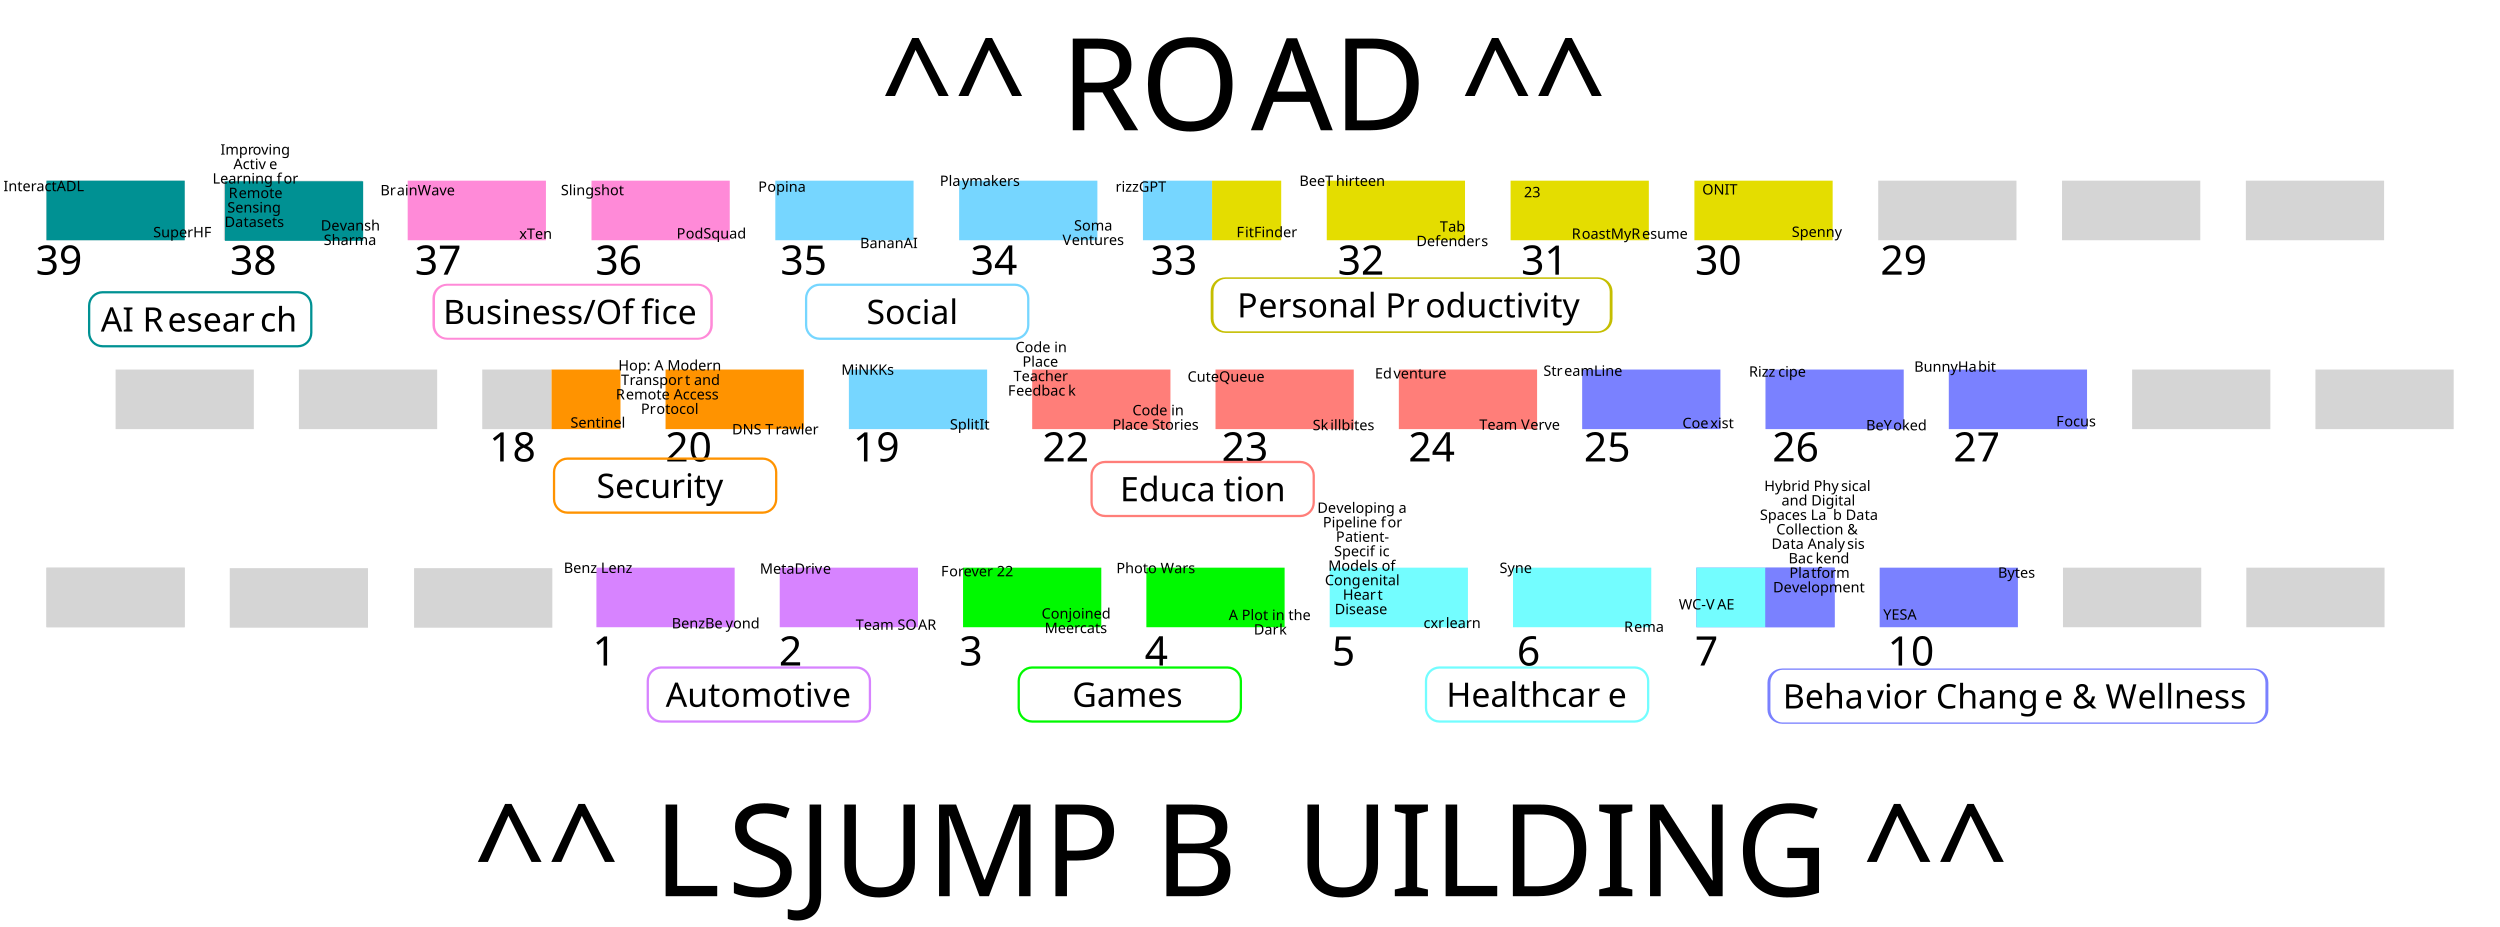
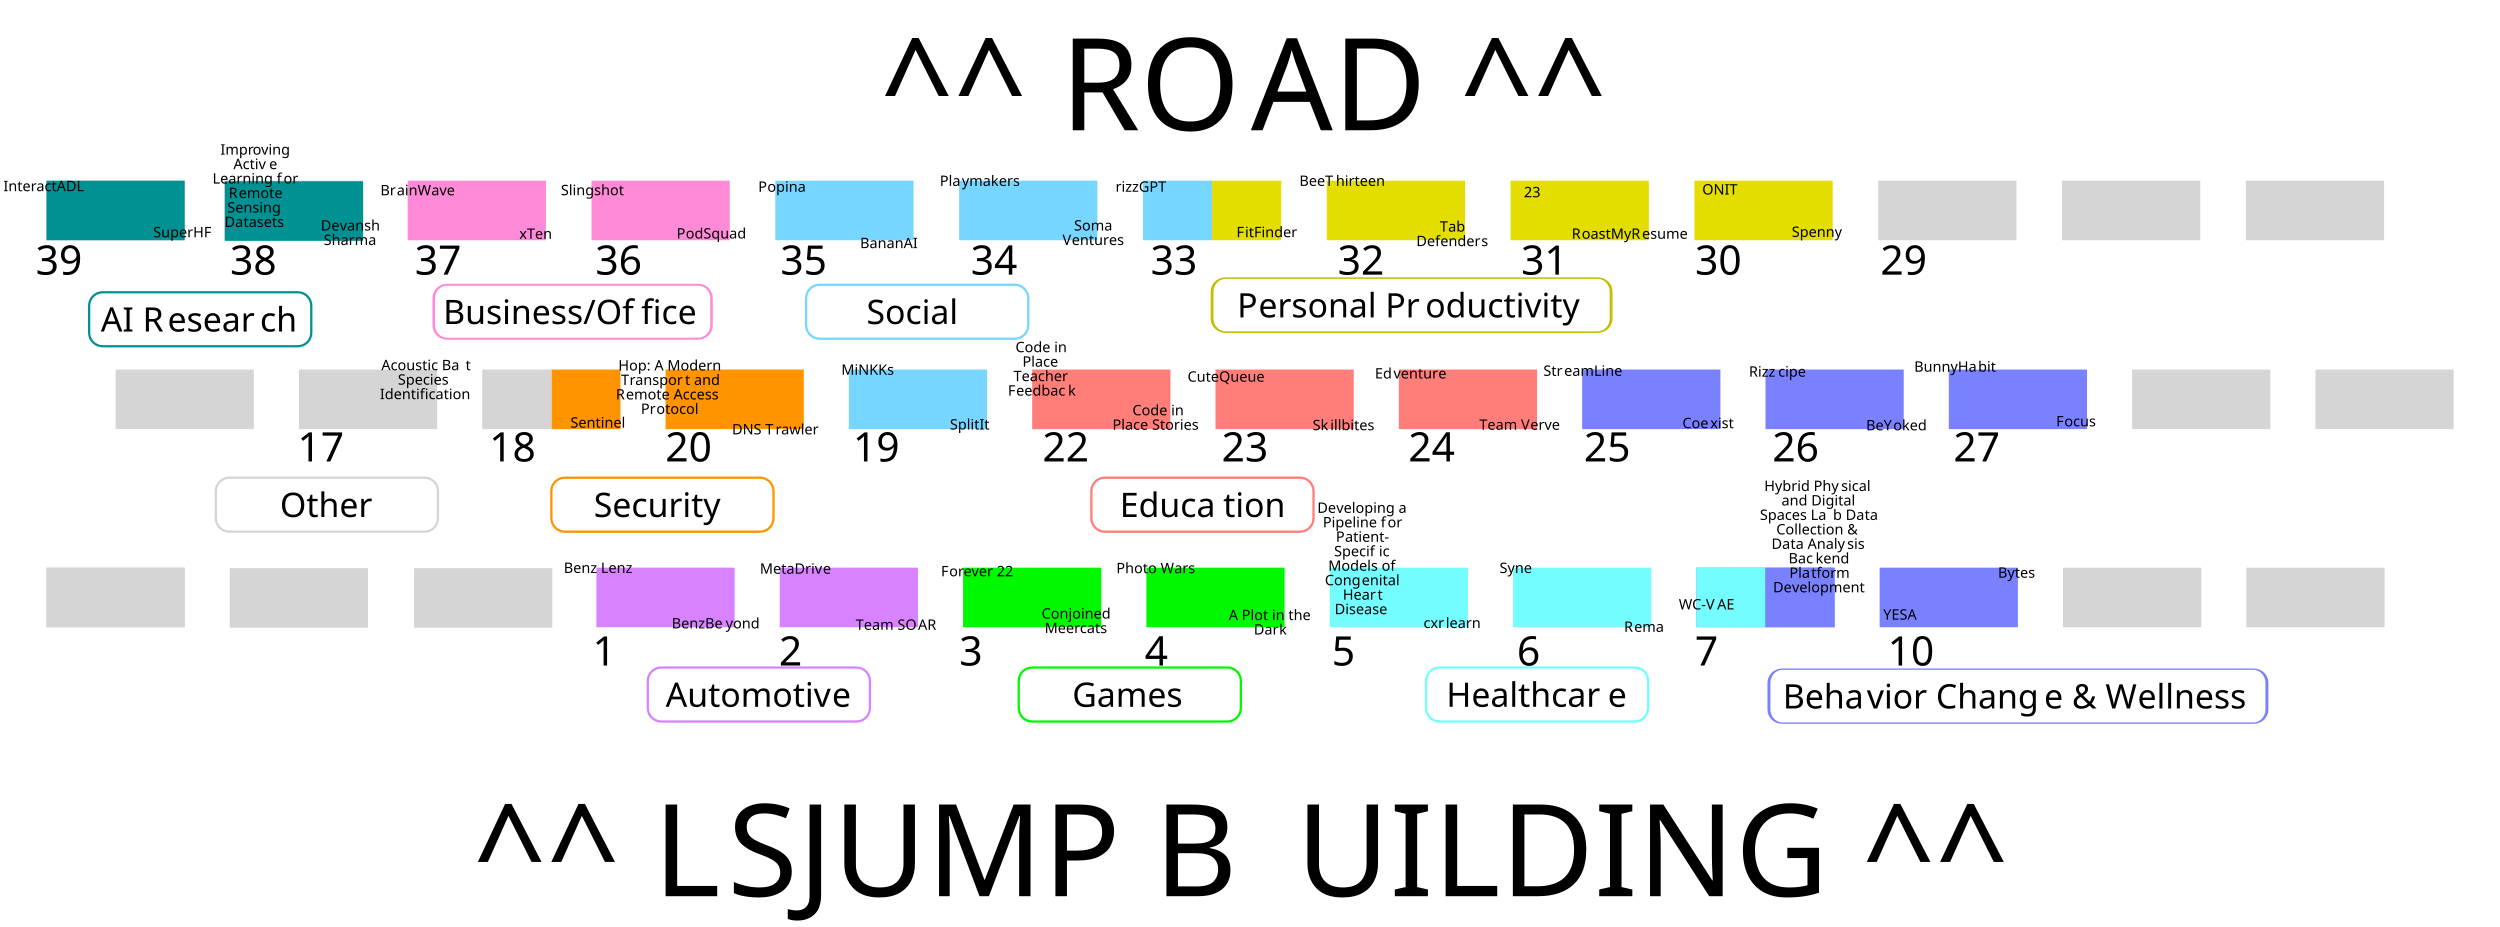
<svg xmlns="http://www.w3.org/2000/svg" width="100%" height="100%" viewBox="0 0 4318 1600" version="1.1" xml:space="preserve" style="fill-rule:evenodd;clip-rule:evenodd;stroke-linecap:round;stroke-linejoin:round;stroke-miterlimit:1.5;">
  <g transform="matrix(1,0,0,1,0.0192315,872.768)">
    <rect x="80.184" y="107.692" width="238.785" height="102.894" style="fill:rgb(213,213,213);" />
  </g>
  <g transform="matrix(1,0,0,1,0.0192315,872.768)">
    <rect x="80.184" y="107.692" width="238.785" height="102.894" style="fill:rgb(213,213,213);" />
  </g>
  <g transform="matrix(1,0,0,1,316.653,873.618)">
    <rect x="80.184" y="107.692" width="238.785" height="102.894" style="fill:rgb(213,213,213);" />
  </g>
  <g transform="matrix(1,0,0,1,635.002,873.618)">
    <rect x="80.184" y="107.692" width="238.785" height="102.894" style="fill:rgb(213,213,213);" />
  </g>
  <g transform="matrix(1,0,0,1,119.464,530.574)">
    <rect x="80.184" y="107.692" width="238.785" height="102.894" style="fill:rgb(213,213,213);" />
  </g>
  <g transform="matrix(1,0,0,1,-0.196716,204.368)">
    <rect x="80.184" y="107.692" width="238.785" height="102.894" style="fill:rgb(213,213,213);" />
  </g>
  <g transform="matrix(1,0,0,1,306.479,204.368)">
    <rect x="80.184" y="107.692" width="238.785" height="102.894" style="fill:rgb(213,213,213);" />
  </g>
  <g transform="matrix(1,0,0,1,623.967,204.368)">
    <rect x="80.184" y="107.692" width="238.785" height="102.894" style="fill:rgb(255,138,216);" />
  </g>
  <g transform="matrix(1,0,0,1,941.456,204.368)">
    <rect x="80.184" y="107.692" width="238.785" height="102.894" style="fill:rgb(255,138,216);" />
  </g>
  <g transform="matrix(1,0,0,1,1258.94,204.368)">
    <rect x="80.184" y="107.692" width="238.785" height="102.894" style="fill:rgb(118,214,255);" />
  </g>
  <g transform="matrix(1,0,0,1,1576.43,204.368)">
    <rect x="80.184" y="107.692" width="238.785" height="102.894" style="fill:rgb(118,214,255);" />
  </g>
  <g transform="matrix(0.5,0,0,1,1934.01,204.368)">
    <rect x="80.184" y="107.692" width="238.785" height="102.894" style="fill:rgb(118,214,255);" />
  </g>
  <g transform="matrix(0.5,0,0,1,2053.41,204.368)">
    <rect x="80.184" y="107.692" width="238.785" height="102.894" style="fill:rgb(228,221,0);" />
  </g>
  <g transform="matrix(1,0,0,1,2211.41,204.368)">
    <rect x="80.184" y="107.692" width="238.785" height="102.894" style="fill:rgb(228,221,0);" />
  </g>
  <g transform="matrix(1,0,0,1,2528.9,204.368)">
    <rect x="80.184" y="107.692" width="238.785" height="102.894" style="fill:rgb(228,221,0);" />
  </g>
  <g transform="matrix(1,0,0,1,2846.39,204.368)">
    <rect x="80.184" y="107.692" width="238.785" height="102.894" style="fill:rgb(228,221,0);" />
  </g>
  <g transform="matrix(1,0,0,1,3163.87,204.368)">
    <rect x="80.184" y="107.692" width="238.785" height="102.894" style="fill:rgb(213,213,213);" />
  </g>
  <g transform="matrix(1,0,0,1,3481.36,204.368)">
    <rect x="80.184" y="107.692" width="238.785" height="102.894" style="fill:rgb(213,213,213);" />
  </g>
  <g transform="matrix(1,0,0,1,3798.85,204.368)">
    <rect x="80.184" y="107.692" width="238.785" height="102.894" style="fill:rgb(213,213,213);" />
  </g>
  <g transform="matrix(1,0,0,1,436.096,530.574)">
    <rect x="80.184" y="107.692" width="238.785" height="102.894" style="fill:rgb(213,213,213);" />
  </g>
  <g transform="matrix(0.5,0,0,1,912.212,530.574)">
    <rect x="80.184" y="107.692" width="238.785" height="102.894" style="fill:rgb(255,147,0);" />
  </g>
  <g transform="matrix(0.5,0,0,1,792.819,530.574)">
    <rect x="80.184" y="107.692" width="238.785" height="102.894" style="fill:rgb(213,213,213);" />
  </g>
  <g transform="matrix(1,0,0,1,1069.36,530.574)">
    <rect x="80.184" y="107.692" width="238.785" height="102.894" style="fill:rgb(255,147,0);" />
  </g>
  <g transform="matrix(1,0,0,1,1385.99,530.574)">
    <rect x="80.184" y="107.692" width="238.785" height="102.894" style="fill:rgb(118,214,255);" />
  </g>
  <g transform="matrix(1,0,0,1,1702.62,530.574)">
    <rect x="80.184" y="107.692" width="238.785" height="102.894" style="fill:rgb(255,126,121);" />
  </g>
  <g transform="matrix(1,0,0,1,2019.25,530.574)">
    <rect x="80.184" y="107.692" width="238.785" height="102.894" style="fill:rgb(255,126,121);" />
  </g>
  <g transform="matrix(1,0,0,1,2335.89,530.574)">
    <rect x="80.184" y="107.692" width="238.785" height="102.894" style="fill:rgb(255,126,121);" />
  </g>
  <g transform="matrix(1,0,0,1,2652.52,530.574)">
    <rect x="80.184" y="107.692" width="238.785" height="102.894" style="fill:rgb(122,129,255);" />
  </g>
  <g transform="matrix(1,0,0,1,2969.15,530.574)">
    <rect x="80.184" y="107.692" width="238.785" height="102.894" style="fill:rgb(122,129,255);" />
  </g>
  <g transform="matrix(1,0,0,1,3285.78,530.574)">
    <rect x="80.184" y="107.692" width="238.785" height="102.894" style="fill:rgb(122,129,255);" />
  </g>
  <g transform="matrix(1,0,0,1,3602.41,530.574)">
    <rect x="80.184" y="107.692" width="238.785" height="102.894" style="fill:rgb(213,213,213);" />
  </g>
  <g transform="matrix(1,0,0,1,3919.04,530.574)">
    <rect x="80.184" y="107.692" width="238.785" height="102.894" style="fill:rgb(213,213,213);" />
  </g>
  <g transform="matrix(1,0,0,1,0.0716065,204.368)">
    <rect x="80.184" y="107.692" width="238.785" height="102.894" style="fill:rgb(0,145,147);" />
  </g>
  <g transform="matrix(1,0,0,1,308.284,205.385)">
    <rect x="80.184" y="107.692" width="238.785" height="102.894" style="fill:rgb(0,145,147);" />
  </g>
  <g transform="matrix(1,0,0,1,949.921,872.768)">
    <rect x="80.184" y="107.692" width="238.785" height="102.894" style="fill:rgb(215,131,255);" />
  </g>
  <g transform="matrix(1,0,0,1,1266.55,872.768)">
    <rect x="80.184" y="107.692" width="238.785" height="102.894" style="fill:rgb(215,131,255);" />
  </g>
  <g transform="matrix(1,0,0,1,1583.19,872.768)">
    <rect x="80.184" y="107.692" width="238.785" height="102.894" style="fill:rgb(0,249,0);" />
  </g>
  <g transform="matrix(1,0,0,1,1899.82,872.768)">
    <rect x="80.184" y="107.692" width="238.785" height="102.894" style="fill:rgb(0,249,0);" />
  </g>
  <g transform="matrix(1,0,0,1,2216.46,872.768)">
    <rect x="80.184" y="107.692" width="238.785" height="102.894" style="fill:rgb(115,253,255);" />
  </g>
  <g transform="matrix(1,0,0,1,2533.09,872.768)">
    <rect x="80.184" y="107.692" width="238.785" height="102.894" style="fill:rgb(115,253,255);" />
  </g>
  <g transform="matrix(1,0,0,1,2849.72,872.768)">
    <rect x="80.184" y="107.692" width="238.785" height="102.894" style="fill:rgb(122,129,255);" />
  </g>
  <g transform="matrix(1,0,0,1,3166.36,872.768)">
    <rect x="80.184" y="107.692" width="238.785" height="102.894" style="fill:rgb(122,129,255);" />
  </g>
  <g transform="matrix(0.5,0,0,1,2889.82,872.768)">
    <rect x="80.184" y="107.692" width="238.785" height="102.894" style="fill:rgb(115,253,255);" />
  </g>
  <g transform="matrix(0.5,0,0,1,3009.21,872.768)">
    <rect x="80.184" y="107.692" width="238.785" height="102.894" style="fill:rgb(122,129,255);" />
  </g>
  <g transform="matrix(1,0,0,1,3482.99,872.768)">
    <rect x="80.184" y="107.692" width="238.785" height="102.894" style="fill:rgb(213,213,213);" />
  </g>
  <g transform="matrix(1,0,0,1,3799.63,872.768)">
    <rect x="80.184" y="107.692" width="238.785" height="102.894" style="fill:rgb(213,213,213);" />
  </g>
  <g transform="matrix(1,0,0,1,639.115,855.743)">
    <g transform="matrix(70.3158,0,0,70.3158,426.262,293.732)">
        </g>
    <text x="384.478px" y="293.732px" style="font-family:'ArialRoundedMTBold', 'Arial Rounded MT Bold', sans-serif;font-size:70.316px;">1</text>
  </g>
  <g transform="matrix(1,0,0,1,960.898,855.743)">
    <g transform="matrix(70.3158,0,0,70.3158,426.262,293.732)">
        </g>
    <text x="384.478px" y="293.732px" style="font-family:'ArialRoundedMTBold', 'Arial Rounded MT Bold', sans-serif;font-size:70.316px;">2</text>
  </g>
  <g transform="matrix(1,0,0,1,1272.39,855.743)">
    <g transform="matrix(70.3158,0,0,70.3158,426.262,293.732)">
        </g>
    <text x="384.478px" y="293.732px" style="font-family:'ArialRoundedMTBold', 'Arial Rounded MT Bold', sans-serif;font-size:70.316px;">3</text>
  </g>
  <g transform="matrix(1,0,0,1,1592.62,855.743)">
    <g transform="matrix(70.3158,0,0,70.3158,426.262,293.732)">
        </g>
    <text x="384.478px" y="293.732px" style="font-family:'ArialRoundedMTBold', 'Arial Rounded MT Bold', sans-serif;font-size:70.316px;">4</text>
  </g>
  <g transform="matrix(1,0,0,1,1915.85,855.743)">
    <g transform="matrix(70.3158,0,0,70.3158,426.262,293.732)">
        </g>
    <text x="384.478px" y="293.732px" style="font-family:'ArialRoundedMTBold', 'Arial Rounded MT Bold', sans-serif;font-size:70.316px;">5</text>
  </g>
  <g transform="matrix(1,0,0,1,2235.55,855.743)">
    <g transform="matrix(70.3158,0,0,70.3158,426.262,293.732)">
        </g>
    <text x="384.478px" y="293.732px" style="font-family:'ArialRoundedMTBold', 'Arial Rounded MT Bold', sans-serif;font-size:70.316px;">6</text>
  </g>
  <g transform="matrix(1,0,0,1,2542.94,855.743)">
    <g transform="matrix(70.3158,0,0,70.3158,426.262,293.732)">
        </g>
    <text x="384.478px" y="293.732px" style="font-family:'ArialRoundedMTBold', 'Arial Rounded MT Bold', sans-serif;font-size:70.316px;">7</text>
  </g>
  <g transform="matrix(1,0,0,1,2875.85,855.743)">
    <g transform="matrix(70.3158,0,0,70.3158,468.046,293.732)">
        </g>
    <text x="384.478px" y="293.732px" style="font-family:'ArialRoundedMTBold', 'Arial Rounded MT Bold', sans-serif;font-size:70.316px;">10</text>
  </g>
  <g transform="matrix(1,0,0,1,2989.41,503.329)">
    <g transform="matrix(70.3158,0,0,70.3158,468.046,293.732)">
        </g>
    <text x="384.478px" y="293.732px" style="font-family:'ArialRoundedMTBold', 'Arial Rounded MT Bold', sans-serif;font-size:70.316px;">27</text>
  </g>
  <g transform="matrix(1,0,0,1,2676.7,503.329)">
    <g transform="matrix(70.3158,0,0,70.3158,468.046,293.732)">
        </g>
    <text x="384.478px" y="293.732px" style="font-family:'ArialRoundedMTBold', 'Arial Rounded MT Bold', sans-serif;font-size:70.316px;">26</text>
  </g>
  <g transform="matrix(1,0,0,1,2351.26,503.329)">
    <g transform="matrix(70.3158,0,0,70.3158,468.046,293.732)">
        </g>
    <text x="384.478px" y="293.732px" style="font-family:'ArialRoundedMTBold', 'Arial Rounded MT Bold', sans-serif;font-size:70.316px;">25</text>
  </g>
  <g transform="matrix(1,0,0,1,2048.05,503.329)">
    <g transform="matrix(70.3158,0,0,70.3158,468.046,293.732)">
        </g>
    <text x="384.478px" y="293.732px" style="font-family:'ArialRoundedMTBold', 'Arial Rounded MT Bold', sans-serif;font-size:70.316px;">24</text>
  </g>
  <g transform="matrix(1,0,0,1,1725.52,503.329)">
    <g transform="matrix(70.3158,0,0,70.3158,468.046,293.732)">
        </g>
    <text x="384.478px" y="293.732px" style="font-family:'ArialRoundedMTBold', 'Arial Rounded MT Bold', sans-serif;font-size:70.316px;">23</text>
  </g>
  <g transform="matrix(1,0,0,1,1416.05,503.329)">
    <g transform="matrix(70.3158,0,0,70.3158,468.046,293.732)">
        </g>
    <text x="384.478px" y="293.732px" style="font-family:'ArialRoundedMTBold', 'Arial Rounded MT Bold', sans-serif;font-size:70.316px;">22</text>
  </g>
  <g transform="matrix(1,0,0,1,1088.82,503.329)">
    <g transform="matrix(70.3158,0,0,70.3158,468.046,293.732)">
        </g>
    <text x="384.478px" y="293.732px" style="font-family:'ArialRoundedMTBold', 'Arial Rounded MT Bold', sans-serif;font-size:70.316px;">19</text>
  </g>
  <g transform="matrix(1,0,0,1,764.664,503.329)">
    <g transform="matrix(70.3158,0,0,70.3158,468.046,293.732)">
        </g>
    <text x="384.478px" y="293.732px" style="font-family:'ArialRoundedMTBold', 'Arial Rounded MT Bold', sans-serif;font-size:70.316px;">20</text>
  </g>
  <g transform="matrix(1,0,0,1,460.52,503.329)">
    <g transform="matrix(70.3158,0,0,70.3158,468.046,293.732)">
        </g>
    <text x="384.478px" y="293.732px" style="font-family:'ArialRoundedMTBold', 'Arial Rounded MT Bold', sans-serif;font-size:70.316px;">18</text>
+   </g>
+   <g transform="matrix(1,0,0,1,129.41,503.329)">
+     <g transform="matrix(70.3158,0,0,70.3158,468.046,293.732)">
+         </g>
+     <text x="384.478px" y="293.732px" style="font-family:'ArialRoundedMTBold', 'Arial Rounded MT Bold', sans-serif;font-size:70.316px;">17</text>
  </g>
  <g transform="matrix(1,0,0,1,332.006,180.624)">
    <g transform="matrix(70.3158,0,0,70.3158,468.046,293.732)">
        </g>
    <text x="384.478px" y="293.732px" style="font-family:'ArialRoundedMTBold', 'Arial Rounded MT Bold', sans-serif;font-size:70.316px;">37</text>
  </g>
  <g transform="matrix(1,0,0,1,12.8887,180.624)">
    <g transform="matrix(70.3158,0,0,70.3158,468.046,293.732)">
        </g>
    <text x="384.478px" y="293.732px" style="font-family:'ArialRoundedMTBold', 'Arial Rounded MT Bold', sans-serif;font-size:70.316px;">38</text>
  </g>
  <g transform="matrix(1,0,0,1,-322.852,180.624)">
    <g transform="matrix(70.3158,0,0,70.3158,468.046,293.732)">
        </g>
    <text x="384.478px" y="293.732px" style="font-family:'ArialRoundedMTBold', 'Arial Rounded MT Bold', sans-serif;font-size:70.316px;">39</text>
  </g>
  <g transform="matrix(1,0,0,1,643.875,180.624)">
    <g transform="matrix(70.3158,0,0,70.3158,468.046,293.732)">
        </g>
    <text x="384.478px" y="293.732px" style="font-family:'ArialRoundedMTBold', 'Arial Rounded MT Bold', sans-serif;font-size:70.316px;">36</text>
  </g>
  <g transform="matrix(1,0,0,1,963.383,180.624)">
    <g transform="matrix(70.3158,0,0,70.3158,468.046,293.732)">
        </g>
    <text x="384.478px" y="293.732px" style="font-family:'ArialRoundedMTBold', 'Arial Rounded MT Bold', sans-serif;font-size:70.316px;">35</text>
  </g>
  <g transform="matrix(1,0,0,1,1292.23,180.624)">
    <g transform="matrix(70.3158,0,0,70.3158,468.046,293.732)">
        </g>
    <text x="384.478px" y="293.732px" style="font-family:'ArialRoundedMTBold', 'Arial Rounded MT Bold', sans-serif;font-size:70.316px;">34</text>
  </g>
  <g transform="matrix(1,0,0,1,1602.92,180.624)">
    <g transform="matrix(70.3158,0,0,70.3158,468.046,293.732)">
        </g>
    <text x="384.478px" y="293.732px" style="font-family:'ArialRoundedMTBold', 'Arial Rounded MT Bold', sans-serif;font-size:70.316px;">33</text>
  </g>
  <g transform="matrix(1,0,0,1,1925.99,180.624)">
    <g transform="matrix(70.3158,0,0,70.3158,468.046,293.732)">
        </g>
    <text x="384.478px" y="293.732px" style="font-family:'ArialRoundedMTBold', 'Arial Rounded MT Bold', sans-serif;font-size:70.316px;">32</text>
  </g>
  <g transform="matrix(1,0,0,1,2242.82,180.624)">
    <g transform="matrix(70.3158,0,0,70.3158,468.046,293.732)">
        </g>
    <text x="384.478px" y="293.732px" style="font-family:'ArialRoundedMTBold', 'Arial Rounded MT Bold', sans-serif;font-size:70.316px;">31</text>
  </g>
  <g transform="matrix(1,0,0,1,2543.24,180.624)">
    <g transform="matrix(70.3158,0,0,70.3158,468.046,293.732)">
        </g>
    <text x="384.478px" y="293.732px" style="font-family:'ArialRoundedMTBold', 'Arial Rounded MT Bold', sans-serif;font-size:70.316px;">30</text>
  </g>
  <g transform="matrix(1,0,0,1,2863.38,180.624)">
    <g transform="matrix(70.3158,0,0,70.3158,468.046,293.732)">
        </g>
    <text x="384.478px" y="293.732px" style="font-family:'ArialRoundedMTBold', 'Arial Rounded MT Bold', sans-serif;font-size:70.316px;">29</text>
  </g>
  <g transform="matrix(1,0,0,1,-330.739,197.293)">
    <g transform="matrix(58.3333,0,0,58.3333,848.24,375.353)">
        </g>
    <text x="504.848px" y="375.353px" style="font-family:'ArialRoundedMTBold', 'Arial Rounded MT Bold', sans-serif;font-size:58.333px;">AI R<tspan x="620.148px 654.812px " y="375.353px 375.353px ">es</tspan>ear<tspan x="779.795px " y="375.353px ">c</tspan>h</text>
    <path d="M868.392,330.796C868.392,317.924 857.941,307.474 845.069,307.474L508.019,307.474C495.147,307.474 484.697,317.924 484.697,330.796L484.697,377.441C484.697,390.313 495.147,400.764 508.019,400.764L845.069,400.764C857.941,400.764 868.392,390.313 868.392,377.441L868.392,330.796Z" style="fill:none;stroke:rgb(0,145,147);stroke-width:3.96px;" />
  </g>
  <g transform="matrix(1,0,0,1,634.151,845.454)">
    <g transform="matrix(58.3333,0,0,58.3333,837.488,375.353)">
        </g>
    <text x="515.601px" y="375.353px" style="font-family:'ArialRoundedMTBold', 'Arial Rounded MT Bold', sans-serif;font-size:58.333px;">Automotiv<tspan x="802.824px " y="375.353px ">e</tspan>
    </text>
    <path d="M868.392,330.796C868.392,317.924 857.941,307.474 845.069,307.474L508.019,307.474C495.147,307.474 484.697,317.924 484.697,330.796L484.697,377.441C484.697,390.313 495.147,400.764 508.019,400.764L845.069,400.764C857.941,400.764 868.392,390.313 868.392,377.441L868.392,330.796Z" style="fill:none;stroke:rgb(215,131,255);stroke-width:3.96px;" />
  </g>
  <g transform="matrix(1,0,0,1,1274.85,845.454)">
    <g transform="matrix(58.3333,0,0,58.3333,775.922,375.353)">
        </g>
    <text x="577.167px" y="375.353px" style="font-family:'ArialRoundedMTBold', 'Arial Rounded MT Bold', sans-serif;font-size:58.333px;">Games</text>
    <path d="M868.392,330.796C868.392,317.924 857.941,307.474 845.069,307.474L508.019,307.474C495.147,307.474 484.697,317.924 484.697,330.796L484.697,377.441C484.697,390.313 495.147,400.764 508.019,400.764L845.069,400.764C857.941,400.764 868.392,390.313 868.392,377.441L868.392,330.796Z" style="fill:none;stroke:rgb(0,249,0);stroke-width:3.96px;" />
  </g>
  <g transform="matrix(1,0,0,1,1978.31,845.454)">
    <g transform="matrix(58.3333,0,0,58.3333,833.258,375.353)">
        </g>
    <text x="519.83px" y="375.353px" style="font-family:'ArialRoundedMTBold', 'Arial Rounded MT Bold', sans-serif;font-size:58.333px;">Healthcar<tspan x="798.594px " y="375.353px ">e</tspan>
    </text>
    <path d="M868.392,330.796C868.392,317.924 857.941,307.474 845.069,307.474L508.019,307.474C495.147,307.474 484.697,317.924 484.697,330.796L484.697,377.441C484.697,390.313 495.147,400.764 508.019,400.764L845.069,400.764C857.941,400.764 868.392,390.313 868.392,377.441L868.392,330.796Z" style="fill:none;stroke:rgb(115,253,255);stroke-width:3.96px;" />
  </g>
  <g transform="matrix(2.24152,0,0,1,1968.87,848.274)">
    <g transform="matrix(0.446127,0,0,1,268.461,0)">
      <g transform="matrix(58.3333,0,0,58.3333,1320.72,375.353)">
            </g>
      <text x="508.728px" y="375.353px" style="font-family:'ArialRoundedMTBold', 'Arial Rounded MT Bold', sans-serif;font-size:58.333px;">Beha<tspan x="653.793px 685.409px " y="375.353px 375.353px ">vi</tspan>or Chang<tspan x="959.9px 994.564px " y="375.353px 375.353px ">e </tspan>&amp; W<tspan x="1121.31px 1155.98px " y="375.353px 375.353px ">el</tspan>lness</text>
    </g>
    <path d="M868.392,330.796C868.392,317.924 863.73,307.474 857.987,307.474L495.102,307.474C489.359,307.474 484.697,317.924 484.697,330.796L484.697,377.441C484.697,390.313 489.359,400.764 495.102,400.764L857.987,400.764C863.73,400.764 868.392,390.313 868.392,377.441L868.392,330.796Z" style="fill:none;stroke:rgb(122,129,255);stroke-width:2.28px;" />
  </g>
-   <g transform="matrix(1,0,0,1,472.242,484.66)">
+   <g transform="matrix(1,0,0,1,467.607,517.597)">
    <g transform="matrix(58.3333,0,0,58.3333,795.091,375.353)">
        </g>
    <text x="557.998px" y="375.353px" style="font-family:'ArialRoundedMTBold', 'Arial Rounded MT Bold', sans-serif;font-size:58.333px;">Security</text>
    <path d="M868.392,330.796C868.392,317.924 857.941,307.474 845.069,307.474L508.019,307.474C495.147,307.474 484.697,317.924 484.697,330.796L484.697,377.441C484.697,390.313 495.147,400.764 508.019,400.764L845.069,400.764C857.941,400.764 868.392,390.313 868.392,377.441L868.392,330.796Z" style="fill:none;stroke:rgb(255,147,0);stroke-width:3.96px;" />
  </g>
-   <g transform="matrix(1,0,0,1,1400.67,490.445)">
+   <g transform="matrix(1,0,0,1,-111.898,517.597)">
+     <g transform="matrix(58.3333,0,0,58.3333,757.693,375.353)">
+         </g>
+     <text x="595.396px" y="375.353px" style="font-family:'ArialRoundedMTBold', 'Arial Rounded MT Bold', sans-serif;font-size:58.333px;">Other</text>
+     <path d="M868.392,330.796C868.392,317.924 857.941,307.474 845.069,307.474L508.019,307.474C495.147,307.474 484.697,317.924 484.697,330.796L484.697,377.441C484.697,390.313 495.147,400.764 508.019,400.764L845.069,400.764C857.941,400.764 868.392,390.313 868.392,377.441L868.392,330.796Z" style="fill:none;stroke:rgb(213,213,213);stroke-width:3.96px;" />
+   </g>
+   <g transform="matrix(1,0,0,1,1400.33,517.597)">
    <g transform="matrix(58.3333,0,0,58.3333,819.245,375.353)">
        </g>
    <text x="533.844px" y="375.353px" style="font-family:'ArialRoundedMTBold', 'Arial Rounded MT Bold', sans-serif;font-size:58.333px;">Educa<tspan x="712.319px 732.969px " y="375.353px 375.353px ">ti</tspan>on</text>
    <path d="M868.392,330.796C868.392,317.924 857.941,307.474 845.069,307.474L508.019,307.474C495.147,307.474 484.697,317.924 484.697,330.796L484.697,377.441C484.697,390.313 495.147,400.764 508.019,400.764L845.069,400.764C857.941,400.764 868.392,390.313 868.392,377.441L868.392,330.796Z" style="fill:none;stroke:rgb(255,126,121);stroke-width:3.96px;" />
  </g>
  <g transform="matrix(1,0,0,1,907.617,184.292)">
    <g transform="matrix(58.3333,0,0,58.3333,764.087,375.353)">
        </g>
    <text x="589.002px" y="375.353px" style="font-family:'ArialRoundedMTBold', 'Arial Rounded MT Bold', sans-serif;font-size:58.333px;">Social</text>
    <path d="M868.392,330.796C868.392,317.924 857.941,307.474 845.069,307.474L508.019,307.474C495.147,307.474 484.697,317.924 484.697,330.796L484.697,377.441C484.697,390.313 495.147,400.764 508.019,400.764L845.069,400.764C857.941,400.764 868.392,390.313 868.392,377.441L868.392,330.796Z" style="fill:none;stroke:rgb(118,214,255);stroke-width:3.96px;" />
  </g>
  <g transform="matrix(1.25066,0,0,1,142.926,184.292)">
    <g transform="matrix(0.799581,0,0,1,97.1427,0)">
      <g transform="matrix(58.3333,0,0,58.3333,948.224,375.353)">
            </g>
      <text x="501.04px" y="375.353px" style="font-family:'ArialRoundedMTBold', 'Arial Rounded MT Bold', sans-serif;font-size:58.333px;">Business/Of<tspan x="842.951px 863.088px 878.896px " y="375.353px 375.353px 375.353px ">fic</tspan>e</text>
    </g>
    <path d="M868.392,330.796C868.392,317.924 860.036,307.474 849.744,307.474L503.345,307.474C493.053,307.474 484.697,317.924 484.697,330.796L484.697,377.441C484.697,390.313 493.053,400.764 503.345,400.764L849.744,400.764C860.036,400.764 868.392,390.313 868.392,377.441L868.392,330.796Z" style="fill:none;stroke:rgb(255,138,216);stroke-width:3.5px;" />
  </g>
  <g transform="matrix(1.7963,0,0,1,1222.84,172.873)">
    <g transform="matrix(0.5567,0,0,1,214.866,0)">
      <g transform="matrix(58.3333,0,0,58.3333,1130.59,375.353)">
            </g>
      <text x="528.033px" y="375.353px" style="font-family:'ArialRoundedMTBold', 'Arial Rounded MT Bold', sans-serif;font-size:58.333px;">P<tspan x="564.719px 599.383px 623.479px 655.096px " y="375.353px 375.353px 375.353px 375.353px ">erso</tspan>nal Pr<tspan x="852.853px 888.087px " y="375.353px 375.353px ">od</tspan>uctivity</text>
    </g>
    <path d="M868.392,330.796C868.392,317.924 862.574,307.474 855.408,307.474L497.681,307.474C490.515,307.474 484.697,317.924 484.697,330.796L484.697,377.441C484.697,390.313 490.515,400.764 497.681,400.764L855.408,400.764C862.574,400.764 868.392,390.313 868.392,377.441L868.392,330.796Z" style="fill:none;stroke:rgb(197,190,0);stroke-width:2.72px;" />
  </g>
  <g transform="matrix(1,0,0,1,-355.691,200.019)">
    <g transform="matrix(25,0,0,25,508.683,130.203)">
        </g>
    <text x="361.576px" y="130.203px" style="font-family:'ArialRoundedMTBold', 'Arial Rounded MT Bold', sans-serif;font-size:25px;">Inter<tspan x="418.534px 433.39px " y="130.203px 130.203px ">ac</tspan>tADL</text>
  </g>
  <g transform="matrix(1,0,0,1,-116.906,279.649)">
    <g transform="matrix(25,0,0,25,488.779,130.203)">
        </g>
    <text x="381.479px" y="130.203px" style="font-family:'ArialRoundedMTBold', 'Arial Rounded MT Bold', sans-serif;font-size:25px;">SuperHF</text>
  </g>
  <g transform="matrix(1,0,0,1,601.281,859.358)">
    <g transform="matrix(25,0,0,25,497.776,130.203)">
        </g>
    <text x="372.483px" y="130.203px" style="font-family:'ArialRoundedMTBold', 'Arial Rounded MT Bold', sans-serif;font-size:25px;">Benz Lenz</text>
  </g>
  <g transform="matrix(1,0,0,1,599.613,608.426)">
    <g transform="matrix(25,0,0,25,484.623,130.203)">
        </g>
    <text x="385.636px" y="130.203px" style="font-family:'ArialRoundedMTBold', 'Arial Rounded MT Bold', sans-serif;font-size:25px;">Sentinel</text>
  </g>
  <g transform="matrix(1,0,0,1,694.784,540.427)">
    <text x="373.181px" y="99.489px" style="font-family:'ArialRoundedMTBold', 'Arial Rounded MT Bold', sans-serif;font-size:25px;">Hop: A Modern</text>
    <text x="377.838px" y="124.489px" style="font-family:'ArialRoundedMTBold', 'Arial Rounded MT Bold', sans-serif;font-size:25px;">T<tspan x="392.511px 402.838px 417.694px " y="124.489px 124.489px 124.489px ">ran</tspan>spor<tspan x="488.324px 497.174px " y="124.489px 124.489px ">t </tspan>and</text>
    <text x="368.903px" y="149.489px" style="font-family:'ArialRoundedMTBold', 'Arial Rounded MT Bold', sans-serif;font-size:25px;">R<tspan x="386.261px 401.117px " y="149.489px 149.489px ">em</tspan>ote Access</text>
    <g transform="matrix(25,0,0,25,514.648,174.489)">
        </g>
    <text x="412.195px" y="174.489px" style="font-family:'ArialRoundedMTBold', 'Arial Rounded MT Bold', sans-serif;font-size:25px;">Pr<tspan x="438.867px 453.967px " y="174.489px 174.489px ">ot</tspan>ocol</text>
  </g>
  <g transform="matrix(1,0,0,1,905.504,620.057)">
    <g transform="matrix(25,0,0,25,511.411,130.203)">
        </g>
    <text x="358.848px" y="130.203px" style="font-family:'ArialRoundedMTBold', 'Arial Rounded MT Bold', sans-serif;font-size:25px;">DNS T<tspan x="433.945px 444.272px 458.506px 478.83px " y="130.203px 130.203px 130.203px 130.203px ">rawl</tspan>er</text>
  </g>
  <g transform="matrix(1,0,0,1,801.172,955.156)">
    <g transform="matrix(25,0,0,25,511.228,130.203)">
        </g>
    <text x="359.031px" y="130.203px" style="font-family:'ArialRoundedMTBold', 'Arial Rounded MT Bold', sans-serif;font-size:25px;">BenzBe<tspan x="452.183px 465.403px 480.503px " y="130.203px 130.203px 130.203px ">yon</tspan>d</text>
  </g>
  <g transform="matrix(1,0,0,1,939.175,860.793)">
    <g transform="matrix(25,0,0,25,496.976,130.203)">
        </g>
    <text x="373.282px" y="130.203px" style="font-family:'ArialRoundedMTBold', 'Arial Rounded MT Bold', sans-serif;font-size:25px;">MetaDriv<tspan x="482.12px " y="130.203px ">e</tspan>
    </text>
  </g>
  <g transform="matrix(1,0,0,1,1114.64,957.616)">
    <g transform="matrix(25,0,0,25,506.937,130.203)">
        </g>
    <text x="363.321px" y="130.203px" style="font-family:'ArialRoundedMTBold', 'Arial Rounded MT Bold', sans-serif;font-size:25px;">T<tspan x="377.372px 392.228px " y="130.203px 130.203px ">ea</tspan>m SO<tspan x="470.975px 488.956px " y="130.203px 130.203px ">AR</tspan>
    </text>
  </g>
  <g transform="matrix(1,0,0,1,1254.53,865.182)">
    <g transform="matrix(25,0,0,25,499.528,130.203)">
        </g>
    <text x="370.731px" y="130.203px" style="font-family:'ArialRoundedMTBold', 'Arial Rounded MT Bold', sans-serif;font-size:25px;">F<tspan x="384.879px 399.979px 410.306px 424.54px 437.76px 452.616px " y="130.203px 130.203px 130.203px 130.203px 130.203px 130.203px ">orever</tspan> 22</text>
  </g>
  <g transform="matrix(1,0,0,1,1425.35,950.762)">
    <text x="373.661px" y="117.703px" style="font-family:'ArialRoundedMTBold', 'Arial Rounded MT Bold', sans-serif;font-size:25px;">Conjoined</text>
    <g transform="matrix(25,0,0,25,491.294,142.703)">
        </g>
    <text x="378.965px" y="142.703px" style="font-family:'ArialRoundedMTBold', 'Arial Rounded MT Bold', sans-serif;font-size:25px;">Meer<tspan x="439.805px 454.661px 468.894px 477.744px " y="142.703px 142.703px 142.703px 142.703px ">cats</tspan>
    </text>
  </g>
  <g transform="matrix(1,0,0,1,1364.85,508.843)">
    <text x="389.023px" y="99.489px" style="font-family:'ArialRoundedMTBold', 'Arial Rounded MT Bold', sans-serif;font-size:25px;">Code in</text>
    <text x="401.121px" y="124.489px" style="font-family:'ArialRoundedMTBold', 'Arial Rounded MT Bold', sans-serif;font-size:25px;">Place</text>
    <text x="385.679px" y="149.489px" style="font-family:'ArialRoundedMTBold', 'Arial Rounded MT Bold', sans-serif;font-size:25px;">T<tspan x="399.729px 414.585px 429.441px 443.674px 458.774px " y="149.489px 149.489px 149.489px 149.489px 149.489px ">eache</tspan>r</text>
    <g transform="matrix(25,0,0,25,494.23,174.489)">
        </g>
    <text x="376.029px" y="174.489px" style="font-family:'ArialRoundedMTBold', 'Arial Rounded MT Bold', sans-serif;font-size:25px;">F<tspan x="390.177px 405.033px " y="174.489px 174.489px ">ee</tspan>dbac<tspan x="479.899px " y="174.489px ">k</tspan>
    </text>
  </g>
  <g transform="matrix(1,0,0,1,1566.85,599.62)">
    <text x="389.023px" y="117.703px" style="font-family:'ArialRoundedMTBold', 'Arial Rounded MT Bold', sans-serif;font-size:25px;">Code in</text>
    <g transform="matrix(25,0,0,25,515.641,142.703)">
        </g>
    <text x="354.618px" y="142.703px" style="font-family:'ArialRoundedMTBold', 'Arial Rounded MT Bold', sans-serif;font-size:25px;">Place Stories</text>
  </g>
  <g transform="matrix(1,0,0,1,1684.49,529.038)">
    <g transform="matrix(25,0,0,25,503.641,130.203)">
        </g>
    <text x="366.617px" y="130.203px" style="font-family:'ArialRoundedMTBold', 'Arial Rounded MT Bold', sans-serif;font-size:25px;">CuteQueue</text>
  </g>
  <g transform="matrix(1,0,0,1,1887.24,612.854)">
    <g transform="matrix(25,0,0,25,490.311,130.203)">
        </g>
    <text x="379.947px" y="130.203px" style="font-family:'ArialRoundedMTBold', 'Arial Rounded MT Bold', sans-serif;font-size:25px;">Sk<tspan x="410.331px 417.106px " y="130.203px 130.203px ">il</tspan>lbites</text>
  </g>
  <g transform="matrix(1,0,0,1,2001.77,523.538)">
    <g transform="matrix(25,0,0,25,497.269,130.203)">
        </g>
    <text x="372.989px" y="130.203px" style="font-family:'ArialRoundedMTBold', 'Arial Rounded MT Bold', sans-serif;font-size:25px;">Ed<tspan x="404.96px 418.18px 433.036px " y="130.203px 130.203px 130.203px ">ven</tspan>tur<tspan x="482.413px " y="130.203px ">e</tspan>
    </text>
  </g>
  <g transform="matrix(1,0,0,1,1066.59,517.164)">
    <g transform="matrix(25,0,0,25,483.707,130.203)">
        </g>
    <text x="386.551px" y="130.203px" style="font-family:'ArialRoundedMTBold', 'Arial Rounded MT Bold', sans-serif;font-size:25px;">MiNKKs</text>
  </g>
  <g transform="matrix(1,0,0,1,1258.44,190.957)">
    <g transform="matrix(25,0,0,25,505.436,130.203)">
        </g>
    <text x="364.823px" y="130.203px" style="font-family:'ArialRoundedMTBold', 'Arial Rounded MT Bold', sans-serif;font-size:25px;">Pla<tspan x="402.799px 416.349px " y="130.203px 130.203px ">ym</tspan>ak<tspan x="466.703px 481.559px 491.886px " y="130.203px 130.203px 130.203px ">ers</tspan>
    </text>
  </g>
  <g transform="matrix(1,0,0,1,1454.3,280.476)">
    <text x="400.754px" y="117.703px" style="font-family:'ArialRoundedMTBold', 'Arial Rounded MT Bold', sans-serif;font-size:25px;">Soma</text>
    <g transform="matrix(25,0,0,25,489.426,142.703)">
        </g>
    <text x="380.832px" y="142.703px" style="font-family:'ArialRoundedMTBold', 'Arial Rounded MT Bold', sans-serif;font-size:25px;">V<tspan x="396.787px 411.643px " y="142.703px 142.703px ">en</tspan>tur<tspan x="461.02px 475.876px " y="142.703px 142.703px ">es</tspan>
    </text>
  </g>
  <g transform="matrix(1,0,0,1,1539.53,200.993)">
    <g transform="matrix(25,0,0,25,483.066,130.203)">
        </g>
    <text x="387.192px" y="130.203px" style="font-family:'ArialRoundedMTBold', 'Arial Rounded MT Bold', sans-serif;font-size:25px;">rizzGPT</text>
  </g>
  <g transform="matrix(1,0,0,1,1884.09,190.902)">
    <g transform="matrix(25,0,0,25,510.019,130.203)">
        </g>
    <text x="360.239px" y="130.203px" style="font-family:'ArialRoundedMTBold', 'Arial Rounded MT Bold', sans-serif;font-size:25px;">BeeT<tspan x="423.227px 438.328px 445.102px 456.357px 465.207px " y="130.203px 130.203px 130.203px 130.203px 130.203px ">hirte</tspan>en</text>
  </g>
  <g transform="matrix(1,0,0,1,1754.7,279.478)">
    <g transform="matrix(25,0,0,25,489.365,130.203)">
        </g>
    <text x="380.893px" y="130.203px" style="font-family:'ArialRoundedMTBold', 'Arial Rounded MT Bold', sans-serif;font-size:25px;">F<tspan x="395.664px 402.439px 411.289px 426.059px 432.834px " y="130.203px 130.203px 130.203px 130.203px 130.203px ">itFin</tspan>der</text>
  </g>
  <g transform="matrix(1,0,0,1,2074.02,282.418)">
    <text x="412.864px" y="117.703px" style="font-family:'ArialRoundedMTBold', 'Arial Rounded MT Bold', sans-serif;font-size:25px;">T<tspan x="427.244px 441.77px " y="117.703px 117.703px ">ab</tspan>
    </text>
    <g transform="matrix(25,0,0,25,497.965,142.703)">
        </g>
    <text x="372.294px" y="142.703px" style="font-family:'ArialRoundedMTBold', 'Arial Rounded MT Bold', sans-serif;font-size:25px;">Def<tspan x="413.651px 428.507px " y="142.703px 142.703px ">en</tspan>der<tspan x="484.415px " y="142.703px ">s</tspan>
    </text>
  </g>
  <g transform="matrix(1,0,0,1,2211.88,210.503)">
    <g transform="matrix(25,0,0,25,449.985,130.203)">
        </g>
    <text x="420.273px" y="130.203px" style="font-family:'ArialRoundedMTBold', 'Arial Rounded MT Bold', sans-serif;font-size:25px;">23</text>
  </g>
  <g transform="matrix(1,0,0,1,2359.94,282.22)">
    <g transform="matrix(25,0,0,25,556.621,130.203)">
        </g>
    <text x="354.692px" y="130.203px" style="font-family:'ArialRoundedMTBold', 'Arial Rounded MT Bold', sans-serif;font-size:25px;">R<tspan x="372.051px 387.151px " y="130.203px 130.203px ">oa</tspan>stMyR<tspan x="476.14px 490.996px " y="130.203px 130.203px ">es</tspan>ume</text>
  </g>
  <g transform="matrix(1,0,0,1,2515.52,205.778)">
    <g transform="matrix(25,0,0,25,486.778,130.203)">
        </g>
    <text x="424.535px" y="130.203px" style="font-family:'ArialRoundedMTBold', 'Arial Rounded MT Bold', sans-serif;font-size:25px;">ONIT</text>
  </g>
  <g transform="matrix(1,0,0,1,2684.51,279.031)">
    <g transform="matrix(25,0,0,25,501.109,130.203)">
        </g>
    <text x="410.204px" y="130.203px" style="font-family:'ArialRoundedMTBold', 'Arial Rounded MT Bold', sans-serif;font-size:25px;">Spenny</text>
  </g>
  <g transform="matrix(1,0,0,1,1102.24,298.407)">
    <g transform="matrix(25,0,0,25,486.979,130.203)">
        </g>
    <text x="383.28px" y="130.203px" style="font-family:'ArialRoundedMTBold', 'Arial Rounded MT Bold', sans-serif;font-size:25px;">BananAI</text>
  </g>
  <g transform="matrix(1,0,0,1,1241.19,611.671)">
    <g transform="matrix(25,0,0,25,470.817,130.203)">
        </g>
    <text x="399.442px" y="130.203px" style="font-family:'ArialRoundedMTBold', 'Arial Rounded MT Bold', sans-serif;font-size:25px;">SplitIt</text>
  </g>
  <g transform="matrix(1,0,0,1,916.061,201.051)">
    <g transform="matrix(25,0,0,25,476.719,130.203)">
        </g>
    <text x="393.54px" y="130.203px" style="font-family:'ArialRoundedMTBold', 'Arial Rounded MT Bold', sans-serif;font-size:25px;">P<tspan x="409.263px 424.363px " y="130.203px 130.203px ">op</tspan>ina</text>
  </g>
  <g transform="matrix(1,0,0,1,286.983,207.128)">
    <g transform="matrix(25,0,0,25,500.217,130.203)">
        </g>
    <text x="370.041px" y="130.203px" style="font-family:'ArialRoundedMTBold', 'Arial Rounded MT Bold', sans-serif;font-size:25px;">Br<tspan x="398.35px 413.205px " y="130.203px 130.203px ">ai</tspan>nW<tspan x="457.908px 472.141px 485.361px " y="130.203px 130.203px 130.203px ">ave</tspan>
    </text>
  </g>
  <g transform="matrix(1,0,0,1,490.263,282.358)">
    <g transform="matrix(25,0,0,25,463.645,130.203)">
        </g>
    <text x="406.614px" y="130.203px" style="font-family:'ArialRoundedMTBold', 'Arial Rounded MT Bold', sans-serif;font-size:25px;">xT<tspan x="433.689px 448.545px " y="130.203px 130.203px ">en</tspan>
    </text>
  </g>
  <g transform="matrix(1,0,0,1,590.353,206.962)">
    <g transform="matrix(25,0,0,25,491.904,130.203)">
        </g>
    <text x="378.354px" y="130.203px" style="font-family:'ArialRoundedMTBold', 'Arial Rounded MT Bold', sans-serif;font-size:25px;">Slingshot</text>
  </g>
  <g transform="matrix(1,0,0,1,795.676,281.756)">
    <g transform="matrix(25,0,0,25,497.294,130.203)">
        </g>
    <text x="372.965px" y="130.203px" style="font-family:'ArialRoundedMTBold', 'Arial Rounded MT Bold', sans-serif;font-size:25px;">P<tspan x="388.688px 403.788px " y="130.203px 130.203px ">od</tspan>Squad</text>
  </g>
  <g transform="matrix(1,0,0,1,2190.71,612.133)">
    <g transform="matrix(25,0,0,25,505.948,130.203)">
        </g>
    <text x="364.31px" y="130.203px" style="font-family:'ArialRoundedMTBold', 'Arial Rounded MT Bold', sans-serif;font-size:25px;">T<tspan x="378.361px 393.216px " y="130.203px 130.203px ">ea</tspan>m V<tspan x="452.396px 467.252px 477.872px " y="130.203px 130.203px 130.203px ">erv</tspan>e</text>
  </g>
  <g transform="matrix(1,0,0,1,1562.34,859.84)">
    <g transform="matrix(25,0,0,25,504.447,130.203)">
        </g>
    <text x="365.812px" y="130.203px" style="font-family:'ArialRoundedMTBold', 'Arial Rounded MT Bold', sans-serif;font-size:25px;">Photo W<tspan x="465.714px 480.57px 490.897px " y="130.203px 130.203px 130.203px ">ars</tspan>
    </text>
  </g>
  <g transform="matrix(1,0,0,1,1759.48,953.32)">
    <text x="362.723px" y="117.703px" style="font-family:'ArialRoundedMTBold', 'Arial Rounded MT Bold', sans-serif;font-size:25px;">A Plot in the</text>
    <g transform="matrix(25,0,0,25,464.139,142.703)">
        </g>
    <text x="406.119px" y="142.703px" style="font-family:'ArialRoundedMTBold', 'Arial Rounded MT Bold', sans-serif;font-size:25px;">Dar<tspan x="449.808px " y="142.703px ">k</tspan>
    </text>
  </g>
  <g transform="matrix(1,0,0,1,1918.59,786.338)">
    <text x="356.669px" y="99.489px" style="font-family:'ArialRoundedMTBold', 'Arial Rounded MT Bold', sans-serif;font-size:25px;">De<tspan x="389.408px 402.628px 417.484px " y="99.489px 99.489px 99.489px ">vel</tspan>oping a</text>
    <text x="366.263px" y="124.489px" style="font-family:'ArialRoundedMTBold', 'Arial Rounded MT Bold', sans-serif;font-size:25px;">Pipeline f<tspan x="477.945px 493.046px " y="124.489px 124.489px ">or</tspan>
    </text>
    <text x="388.773px" y="149.489px" style="font-family:'ArialRoundedMTBold', 'Arial Rounded MT Bold', sans-serif;font-size:25px;">P<tspan x="404.496px 418.729px 427.579px " y="149.489px 149.489px 149.489px ">ati</tspan>ent-</text>
    <text x="385.605px" y="174.489px" style="font-family:'ArialRoundedMTBold', 'Arial Rounded MT Bold', sans-serif;font-size:25px;">Specif<tspan x="463.022px 469.797px " y="174.489px 174.489px ">ic</tspan>
    </text>
    <text x="375.528px" y="199.489px" style="font-family:'ArialRoundedMTBold', 'Arial Rounded MT Bold', sans-serif;font-size:25px;">Models of</text>
    <text x="369.669px" y="224.489px" style="font-family:'ArialRoundedMTBold', 'Arial Rounded MT Bold', sans-serif;font-size:25px;">Cong<tspan x="433.378px 448.234px " y="224.489px 224.489px ">en</tspan>ital</text>
    <text x="400.724px" y="249.489px" style="font-family:'ArialRoundedMTBold', 'Arial Rounded MT Bold', sans-serif;font-size:25px;">Hear<tspan x="460.685px " y="249.489px ">t</tspan>
    </text>
    <g transform="matrix(25,0,0,25,483.603,274.489)">
        </g>
    <text x="386.655px" y="274.489px" style="font-family:'ArialRoundedMTBold', 'Arial Rounded MT Bold', sans-serif;font-size:25px;">Disease</text>
  </g>
  <g transform="matrix(1,0,0,1,2074.06,954.545)">
    <g transform="matrix(25,0,0,25,485.648,130.203)">
        </g>
    <text x="384.611px" y="130.203px" style="font-family:'ArialRoundedMTBold', 'Arial Rounded MT Bold', sans-serif;font-size:25px;">cxr<tspan x="423.111px 429.886px " y="130.203px 130.203px ">le</tspan>arn</text>
  </g>
  <g transform="matrix(1,0,0,1,2184.93,859.513)">
    <g transform="matrix(25,0,0,25,465.22,130.203)">
        </g>
    <text x="405.039px" y="130.203px" style="font-family:'ArialRoundedMTBold', 'Arial Rounded MT Bold', sans-serif;font-size:25px;">Syne</text>
  </g>
  <g transform="matrix(1,0,0,1,2404.52,961.152)">
    <g transform="matrix(25,0,0,25,469.724,130.203)">
        </g>
    <text x="400.535px" y="130.203px" style="font-family:'ArialRoundedMTBold', 'Arial Rounded MT Bold', sans-serif;font-size:25px;">R<tspan x="417.893px 432.749px " y="130.203px 130.203px ">em</tspan>a</text>
  </g>
  <g transform="matrix(1,0,0,1,2514.93,922.436)">
    <g transform="matrix(25,0,0,25,485.563,130.203)">
        </g>
    <text x="384.696px" y="130.203px" style="font-family:'ArialRoundedMTBold', 'Arial Rounded MT Bold', sans-serif;font-size:25px;">WC-V<tspan x="450.907px 468.888px " y="130.203px 130.203px ">AE</tspan>
    </text>
  </g>
  <g transform="matrix(1,0,0,1,3050.2,867.627)">
    <g transform="matrix(25,0,0,25,469.523,130.203)">
        </g>
    <text x="400.736px" y="130.203px" style="font-family:'ArialRoundedMTBold', 'Arial Rounded MT Bold', sans-serif;font-size:25px;">Bytes</text>
  </g>
  <g transform="matrix(1,0,0,1,2851.06,940.048)">
    <g transform="matrix(25,0,0,25,468.607,130.203)">
        </g>
    <text x="401.652px" y="130.203px" style="font-family:'ArialRoundedMTBold', 'Arial Rounded MT Bold', sans-serif;font-size:25px;">YESA</text>
  </g>
  <g transform="matrix(1,0,0,1,2684.71,748.551)">
    <text x="362.473px" y="99.489px" style="font-family:'ArialRoundedMTBold', 'Arial Rounded MT Bold', sans-serif;font-size:25px;">Hybrid Phy<tspan x="495.237px 508.787px " y="99.489px 99.489px ">si</tspan>cal</text>
    <text x="392.264px" y="124.489px" style="font-family:'ArialRoundedMTBold', 'Arial Rounded MT Bold', sans-serif;font-size:25px;">and Digital</text>
    <text x="354.954px" y="149.489px" style="font-family:'ArialRoundedMTBold', 'Arial Rounded MT Bold', sans-serif;font-size:25px;">Spaces La<tspan x="481.248px 496.873px " y="149.489px 149.489px ">b </tspan>Da<tspan x="535.862px 544.712px " y="149.489px 149.489px ">ta</tspan>
    </text>
    <text x="383.292px" y="174.489px" style="font-family:'ArialRoundedMTBold', 'Arial Rounded MT Bold', sans-serif;font-size:25px;">Collection &amp;</text>
    <text x="375.01px" y="199.489px" style="font-family:'ArialRoundedMTBold', 'Arial Rounded MT Bold', sans-serif;font-size:25px;">Da<tspan x="407.749px 416.599px " y="199.489px 199.489px ">ta</tspan> Analy<tspan x="505.637px 519.187px " y="199.489px 199.489px ">si</tspan>s</text>
    <text x="404.41px" y="224.489px" style="font-family:'ArialRoundedMTBold', 'Arial Rounded MT Bold', sans-serif;font-size:25px;">Bac<tspan x="451.151px 464.53px 479.386px " y="224.489px 224.489px 224.489px ">ken</tspan>d</text>
    <text x="405.912px" y="249.489px" style="font-family:'ArialRoundedMTBold', 'Arial Rounded MT Bold', sans-serif;font-size:25px;">Pla<tspan x="443.595px 452.445px 460.441px 475.541px " y="249.489px 249.489px 249.489px 249.489px ">tfor</tspan>m</text>
    <g transform="matrix(25,0,0,25,536.881,274.489)">
        </g>
    <text x="377.64px" y="274.489px" style="font-family:'ArialRoundedMTBold', 'Arial Rounded MT Bold', sans-serif;font-size:25px;">De<tspan x="410.38px 423.6px 438.456px " y="274.489px 274.489px 274.489px ">vel</tspan>opment</text>
  </g>
  <g transform="matrix(1,0,0,1,2300.32,518.986)">
    <g transform="matrix(25,0,0,25,504.886,130.203)">
        </g>
    <text x="365.372px" y="130.203px" style="font-family:'ArialRoundedMTBold', 'Arial Rounded MT Bold', sans-serif;font-size:25px;">Str<tspan x="401.224px 416.08px " y="130.203px 130.203px ">ea</tspan>mLine</text>
  </g>
  <g transform="matrix(1,0,0,1,2515.85,609.351)">
    <g transform="matrix(25,0,0,25,480.295,130.203)">
        </g>
    <text x="389.963px" y="130.203px" style="font-family:'ArialRoundedMTBold', 'Arial Rounded MT Bold', sans-serif;font-size:25px;">Coe<tspan x="438.096px 451.121px " y="130.203px 130.203px ">xi</tspan>st</text>
  </g>
  <g transform="matrix(1,0,0,1,2636.95,520.384)">
    <g transform="matrix(25,0,0,25,486.423,130.203)">
        </g>
    <text x="383.835px" y="130.203px" style="font-family:'ArialRoundedMTBold', 'Arial Rounded MT Bold', sans-serif;font-size:25px;">Rizz<tspan x="434.311px 449.167px " y="130.203px 130.203px ">ci</tspan>pe</text>
  </g>
  <g transform="matrix(1,0,0,1,2840.87,613.068)">
    <g transform="matrix(25,0,0,25,488.053,130.203)">
        </g>
    <text x="382.206px" y="130.203px" style="font-family:'ArialRoundedMTBold', 'Arial Rounded MT Bold', sans-serif;font-size:25px;">BeY<tspan x="429.093px 444.193px 457.572px 472.428px " y="130.203px 130.203px 130.203px 130.203px ">oked</tspan>
    </text>
  </g>
  <g transform="matrix(1,0,0,1,2941.87,511.824)">
    <g transform="matrix(25,0,0,25,505.93,130.203)">
        </g>
    <text x="364.329px" y="130.203px" style="font-family:'ArialRoundedMTBold', 'Arial Rounded MT Bold', sans-serif;font-size:25px;">BunnyHa<tspan x="474.68px 490.305px " y="130.203px 130.203px ">bi</tspan>t</text>
  </g>
  <g transform="matrix(1,0,0,1,3152.62,606.231)">
    <g transform="matrix(25,0,0,25,471.506,130.203)">
        </g>
    <text x="398.752px" y="130.203px" style="font-family:'ArialRoundedMTBold', 'Arial Rounded MT Bold', sans-serif;font-size:25px;">F<tspan x="412.9px 428px " y="130.203px 130.203px ">oc</tspan>us</text>
  </g>
  <g transform="matrix(1,0,0,1,6.30344,167.585)">
    <text x="374.436px" y="99.489px" style="font-family:'ArialRoundedMTBold', 'Arial Rounded MT Bold', sans-serif;font-size:25px;">Impr<tspan x="430.002px 444.773px 458.323px " y="99.489px 99.489px 99.489px ">ovi</tspan>ng</text>
    <text x="396.86px" y="124.489px" style="font-family:'ArialRoundedMTBold', 'Arial Rounded MT Bold', sans-serif;font-size:25px;">Activ<tspan x="458.542px " y="124.489px ">e</tspan>
    </text>
    <text x="360.801px" y="149.489px" style="font-family:'ArialRoundedMTBold', 'Arial Rounded MT Bold', sans-serif;font-size:25px;">Learning f<tspan x="483.408px 498.508px " y="149.489px 149.489px ">or</tspan>
    </text>
    <text x="388.559px" y="174.489px" style="font-family:'ArialRoundedMTBold', 'Arial Rounded MT Bold', sans-serif;font-size:25px;">R<tspan x="405.918px 420.774px " y="174.489px 174.489px ">em</tspan>ote</text>
    <text x="386.289px" y="199.489px" style="font-family:'ArialRoundedMTBold', 'Arial Rounded MT Bold', sans-serif;font-size:25px;">Sensing</text>
    <g transform="matrix(25,0,0,25,488.755,224.489)">
        </g>
    <text x="381.504px" y="224.489px" style="font-family:'ArialRoundedMTBold', 'Arial Rounded MT Bold', sans-serif;font-size:25px;">Da<tspan x="414.243px 423.093px " y="224.489px 224.489px ">ta</tspan>sets</text>
  </g>
  <g transform="matrix(1,0,0,1,171.18,280.498)">
    <text x="382.847px" y="117.703px" style="font-family:'ArialRoundedMTBold', 'Arial Rounded MT Bold', sans-serif;font-size:25px;">De<tspan x="415.586px 428.806px 443.662px " y="117.703px 117.703px 117.703px ">van</tspan>sh</text>
    <g transform="matrix(25,0,0,25,482.407,142.703)">
        </g>
    <text x="387.851px" y="142.703px" style="font-family:'ArialRoundedMTBold', 'Arial Rounded MT Bold', sans-serif;font-size:25px;">Sharma</text>
  </g>
  <g transform="matrix(1,0,0,1,-269.352,-5.58661)">
    <g transform="matrix(221.618,0,0,221.618,3770.34,1553.46)">
        </g>
    <text x="1086.36px" y="1553.46px" style="font-family:'ArialRoundedMTBold', 'Arial Rounded MT Bold', sans-serif;font-size:221.618px;">^^ L<tspan x="1525.6px 1673.41px " y="1553.46px 1553.46px ">SJ</tspan>UMP B<tspan x="2507.62px 2675.99px " y="1553.46px 1553.46px ">UI</tspan>LDING ^^</text>
  </g>
  <g transform="matrix(1,0,0,1,433.862,-1328.5)">
    <g transform="matrix(221.618,0,0,221.618,2363.91,1553.46)">
        </g>
    <text x="1086.36px" y="1553.46px" style="font-family:'ArialRoundedMTBold', 'Arial Rounded MT Bold', sans-serif;font-size:221.618px;">^^ RO<tspan x="1726.65px 1886.05px " y="1553.46px 1553.46px ">AD</tspan> ^^</text>
  </g>
+   <g transform="matrix(1,0,0,1,-115.763,-24.7325)">
+     <text x="774.363px" y="664.141px" style="font-family:'ArialRoundedMTBold', 'Arial Rounded MT Bold', sans-serif;font-size:25px;">Acoustic Ba<tspan x="919.895px " y="664.141px ">t</tspan>
+     </text>
+     <text x="802.958px" y="689.141px" style="font-family:'ArialRoundedMTBold', 'Arial Rounded MT Bold', sans-serif;font-size:25px;">Species</text>
+     <g transform="matrix(25,0,0,25,931.23,714.141)">
+         </g>
+     <text x="771.879px" y="714.141px" style="font-family:'ArialRoundedMTBold', 'Arial Rounded MT Bold', sans-serif;font-size:25px;">Identif<tspan x="849.54px 856.315px 871.171px 885.404px 894.255px " y="714.141px 714.141px 714.141px 714.141px 714.141px ">icati</tspan>on</text>
+   </g>
</svg>
